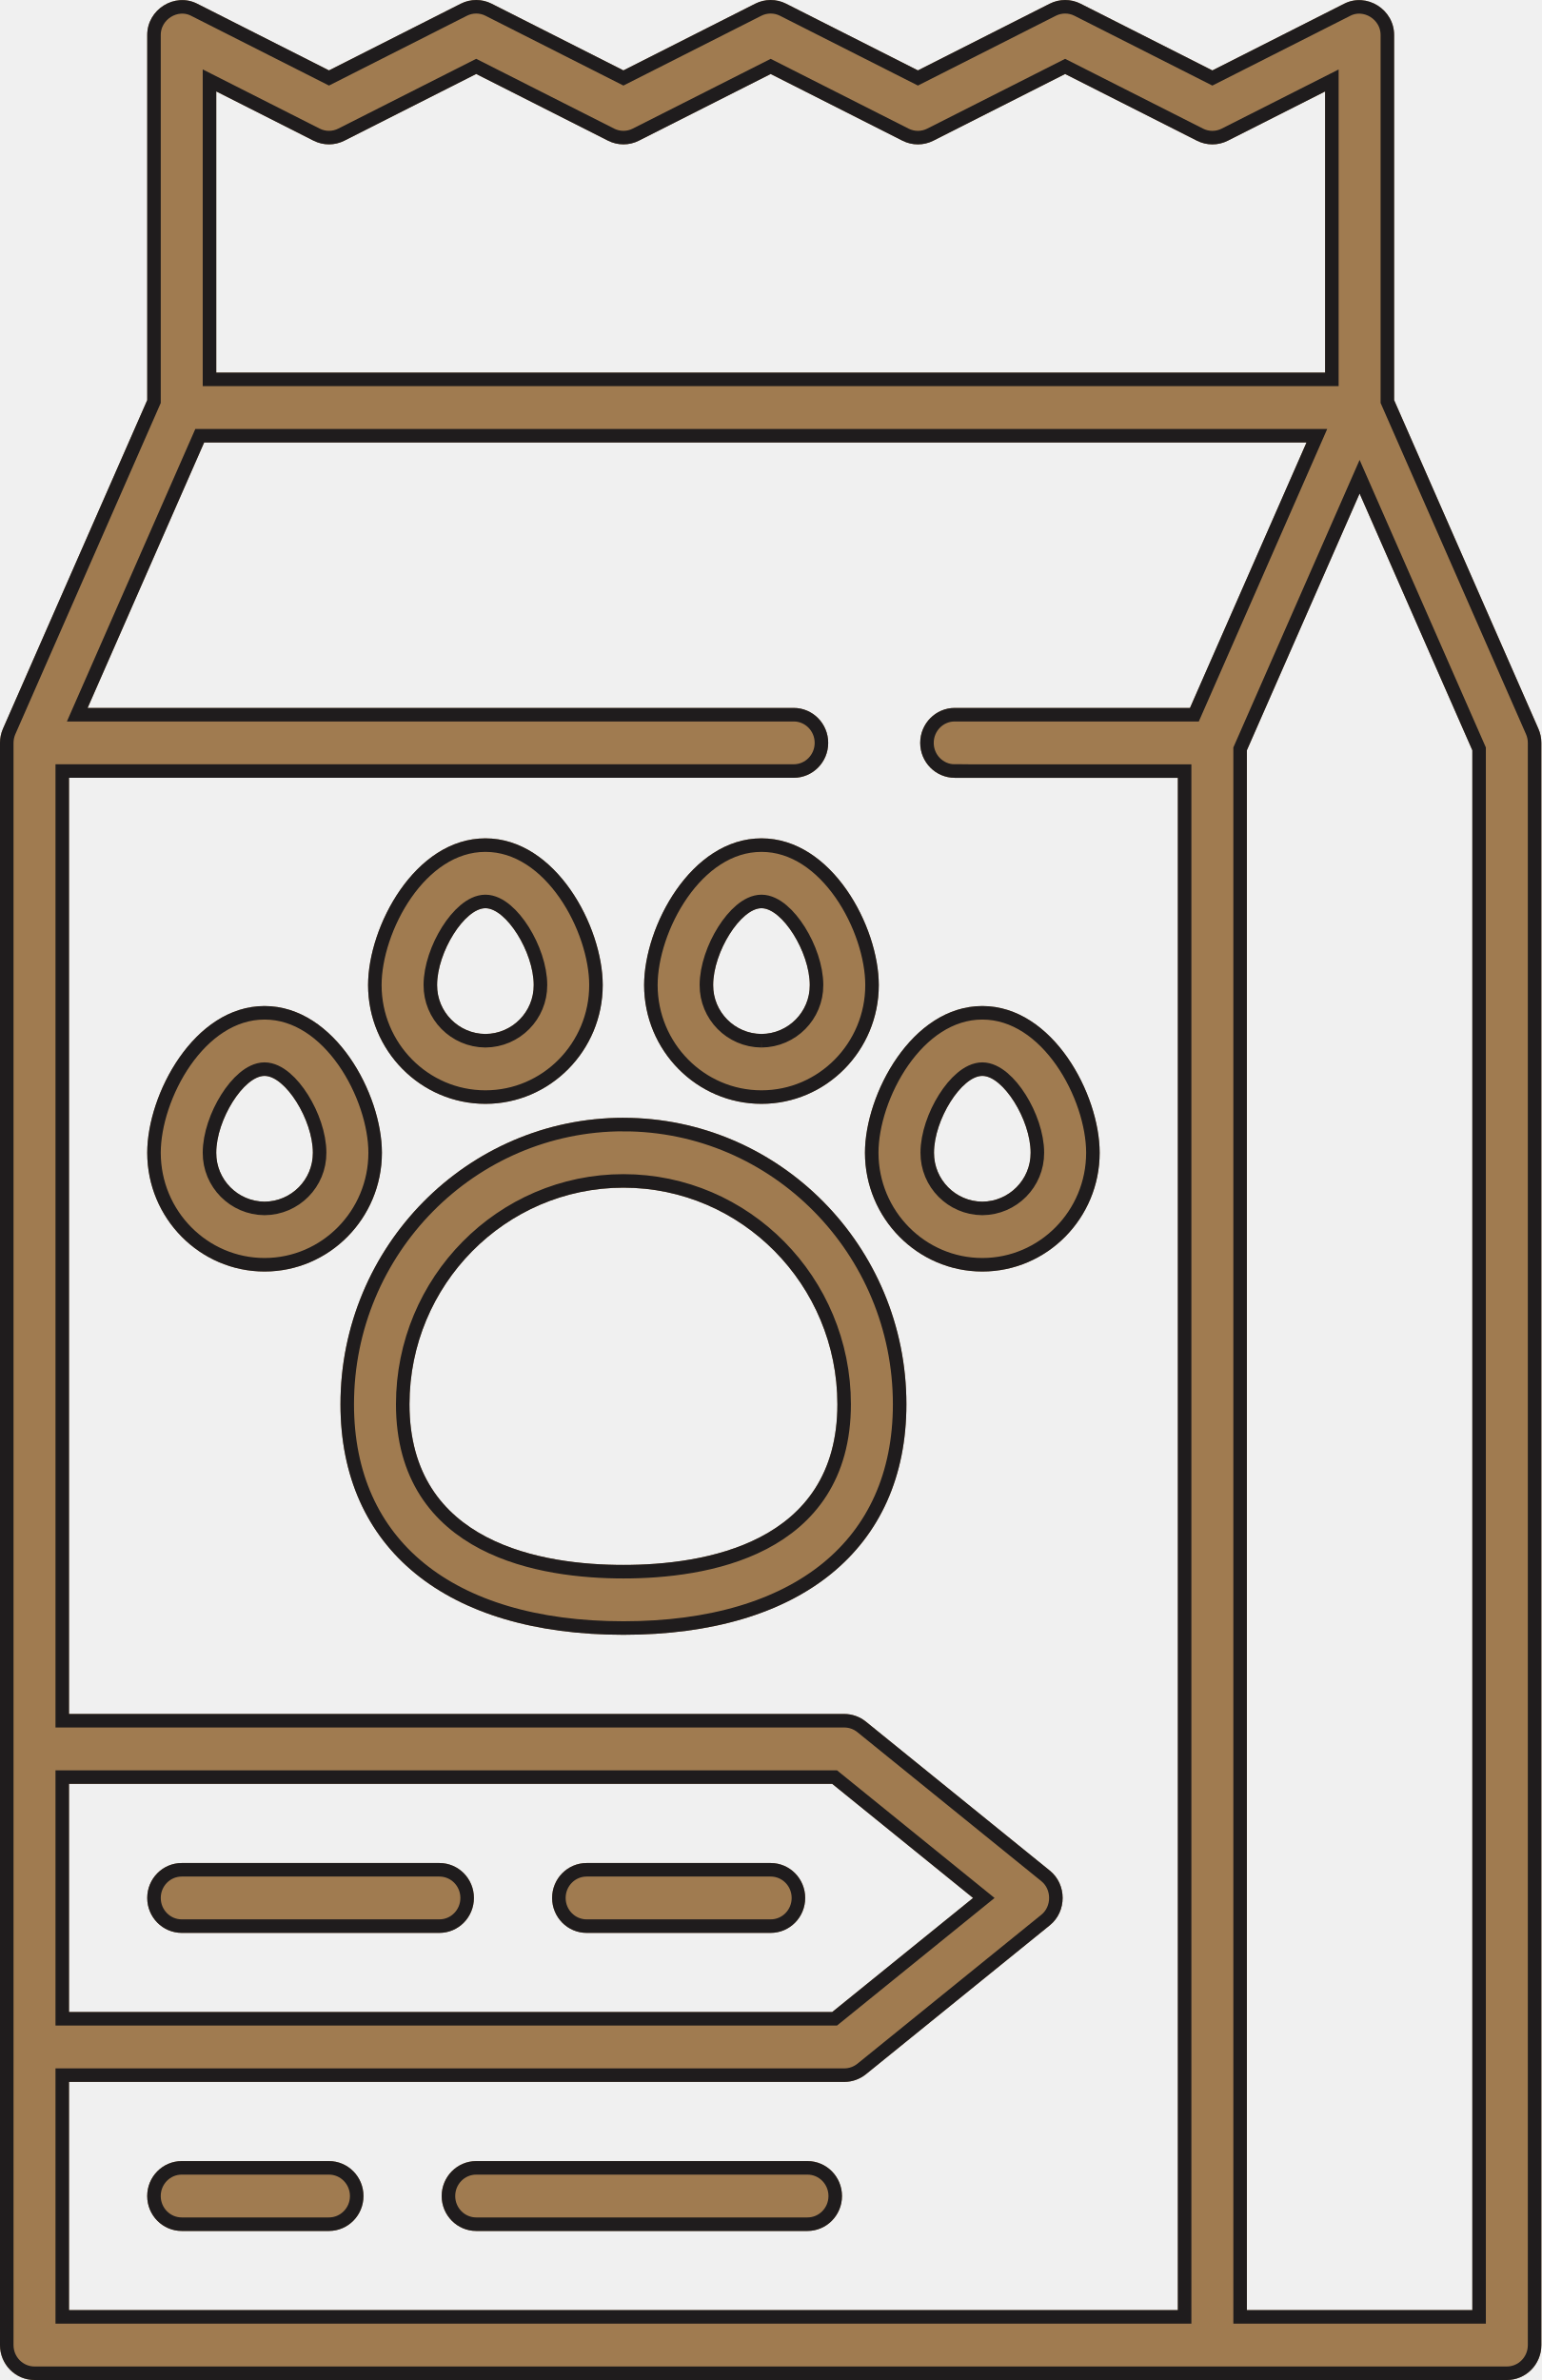
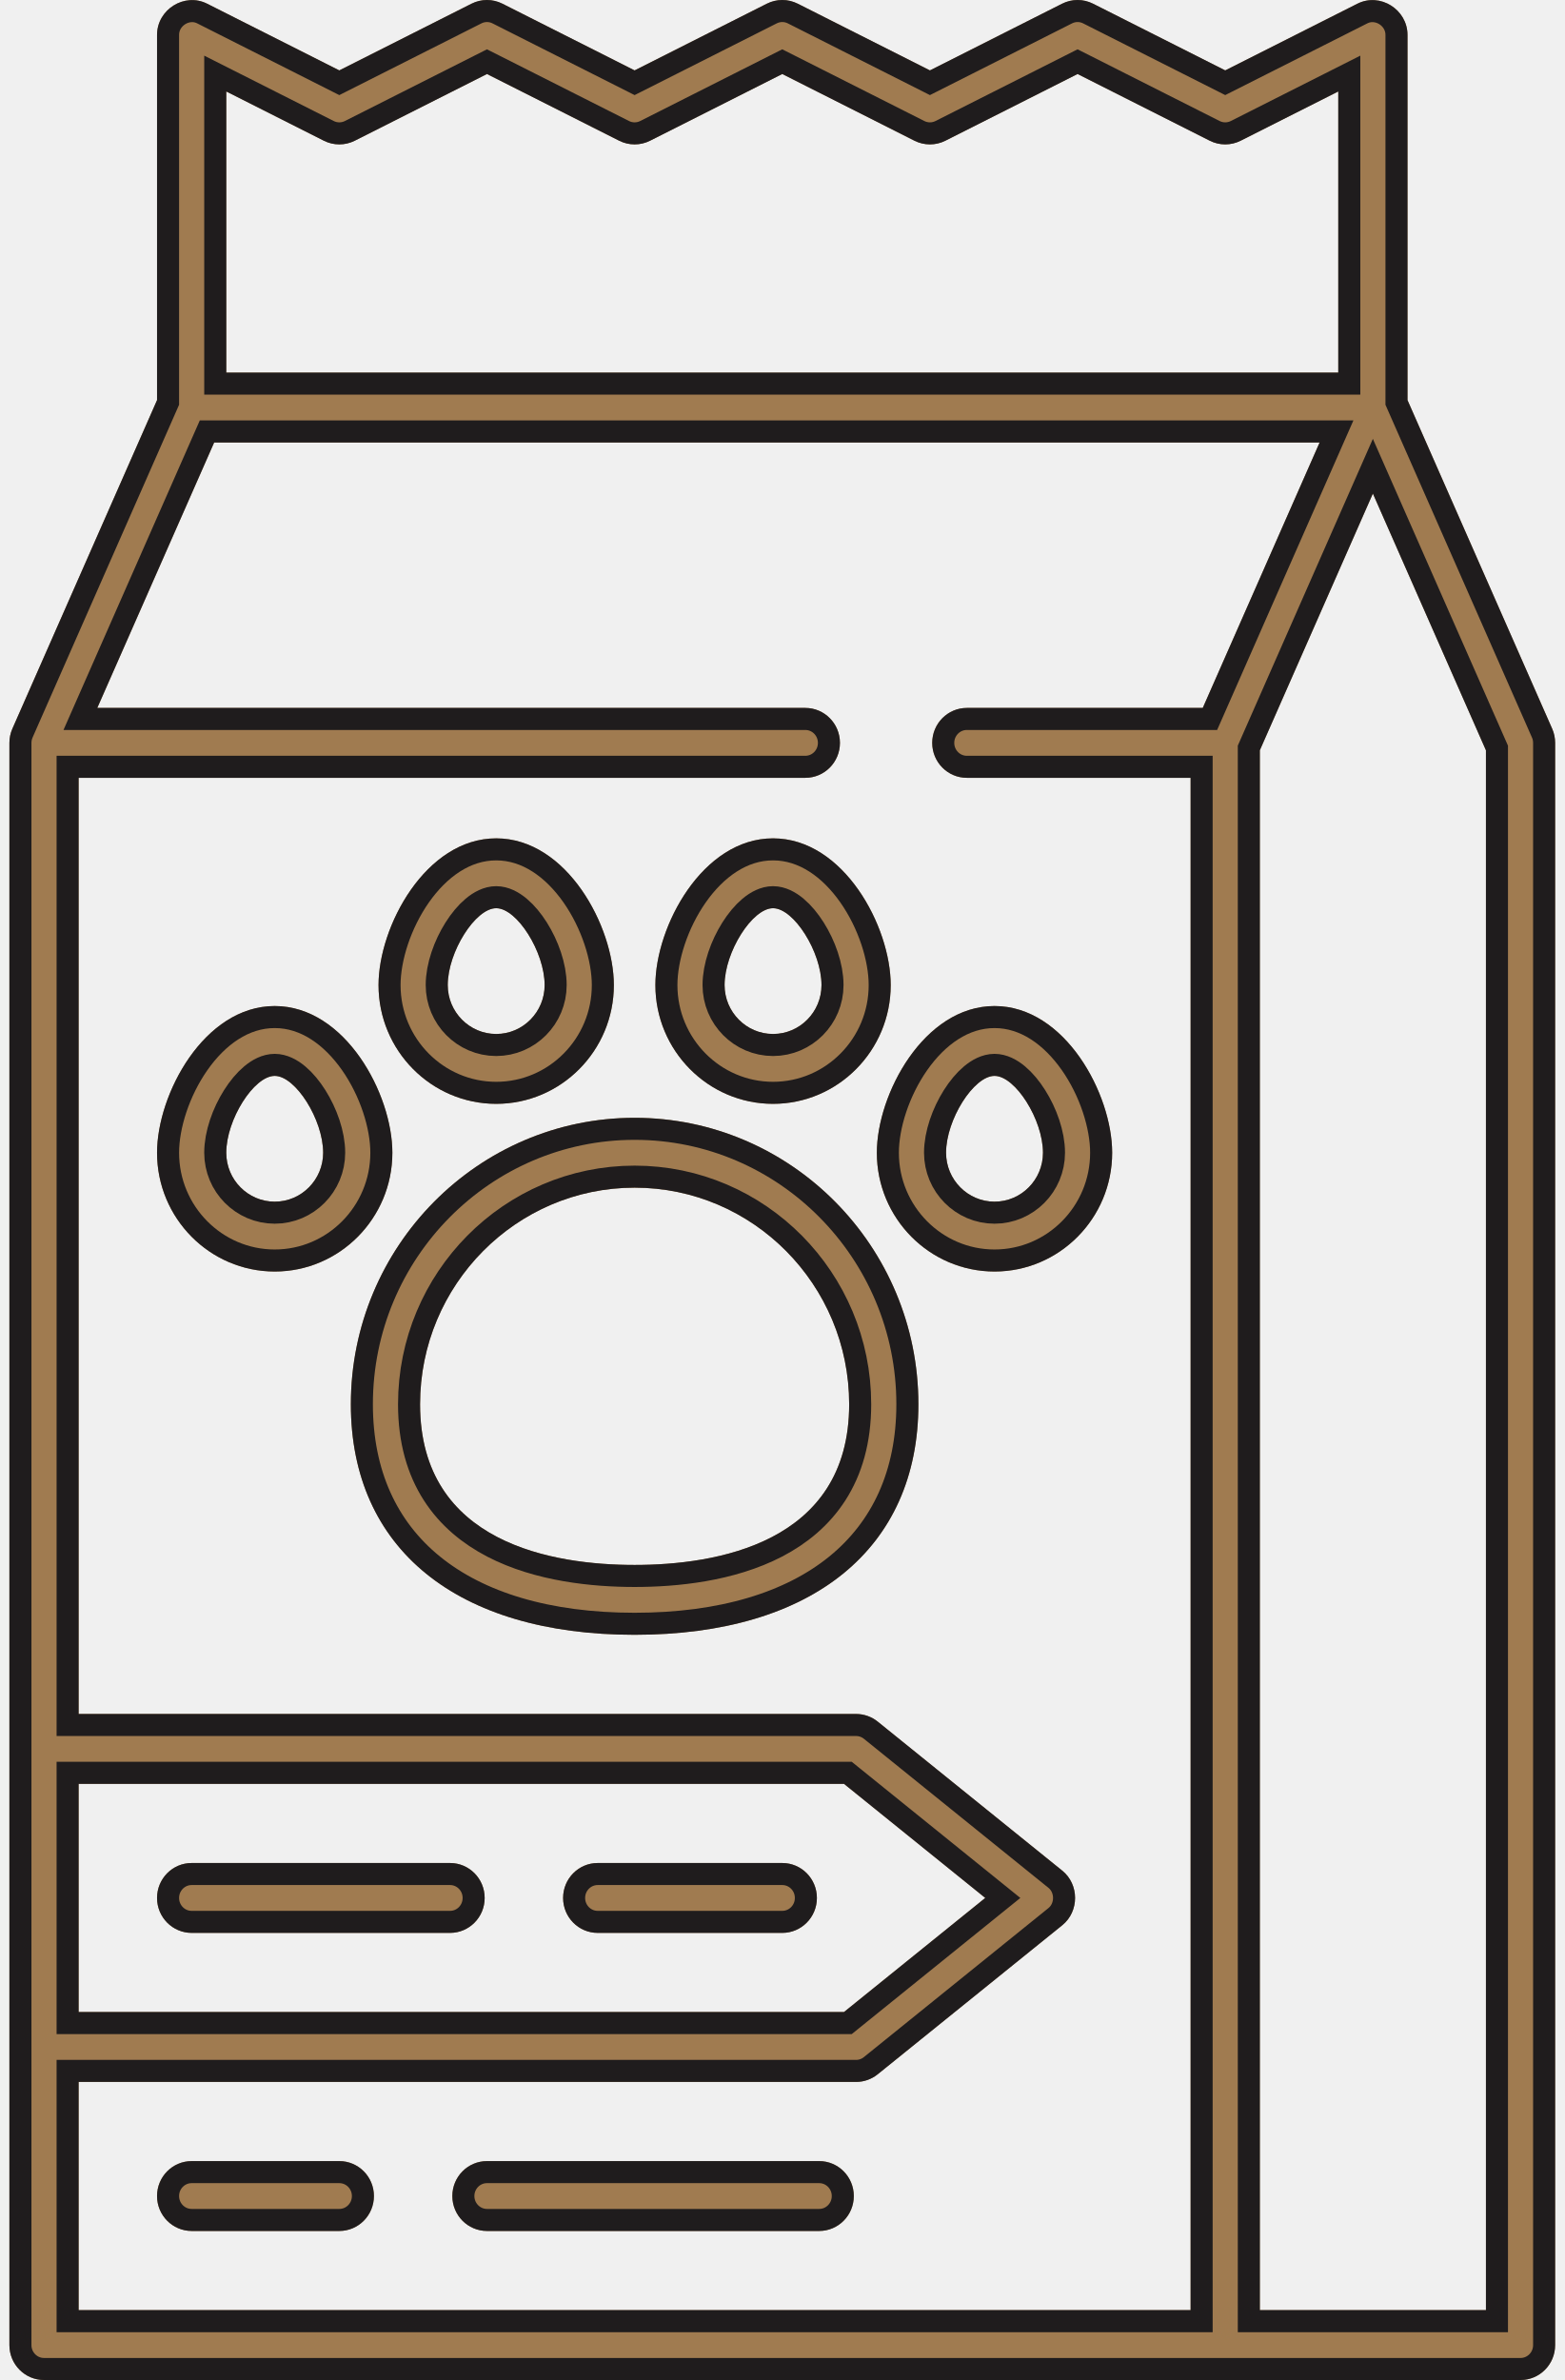
- <svg xmlns="http://www.w3.org/2000/svg" width="57" height="88" fill="none">
-   <mask id="a" fill="#fff">
-     <path d="m56.89 26.944-5.335-12.15V1.293c0-.943-1.013-1.578-1.847-1.155l-4.874 2.466L39.96.137a1.262 1.262 0 0 0-1.141 0l-4.874 2.466L29.07.137a1.262 1.262 0 0 0-1.142 0l-4.874 2.466L18.181.137a1.261 1.261 0 0 0-1.141 0l-4.874 2.466L7.292.137C6.457-.286 5.445.35 5.445 1.292v13.502L.11 26.944c-.072.164-.11.345-.11.524v59.24C0 87.422.571 88 1.276 88h54.448c.705 0 1.276-.578 1.276-1.292v-59.24c0-.18-.037-.359-.11-.524ZM7.997 3.38l3.598 1.821c.36.182.782.182 1.141 0l4.874-2.466 4.874 2.466c.36.182.783.182 1.142 0L28.5 2.736l4.874 2.466c.36.182.782.182 1.141 0l4.874-2.466 4.874 2.466c.36.182.783.182 1.142 0l3.598-1.82v10.395H7.997V3.381ZM2.552 65.957h28.223l5.21 4.22-5.21 4.218H2.552v-8.438ZM35.306 28.76h8.252v56.657H2.552v-8.439h28.67c.29 0 .571-.1.798-.282l6.805-5.511c.629-.51.629-1.508 0-2.017l-6.805-5.511a1.268 1.268 0 0 0-.798-.283H2.552V28.759h26.799c.704 0 1.276-.578 1.276-1.291 0-.714-.572-1.292-1.276-1.292H3.24l4.31-9.816h40.766l-4.31 9.816h-8.7c-.705 0-1.276.578-1.276 1.292 0 .713.571 1.291 1.276 1.291Zm19.142 56.657H46.11V27.742l4.169-9.493 4.169 9.493v57.675Z" />
-     <path d="M23.055 41.33c-5.77 0-10.464 4.752-10.464 10.592 0 5.337 3.912 8.524 10.464 8.524 6.553 0 10.464-3.187 10.464-8.524 0-5.84-4.694-10.591-10.464-10.591Zm0 16.533c-2.955 0-7.912-.772-7.912-5.941 0-4.416 3.55-8.008 7.912-8.008 4.363 0 7.912 3.592 7.912 8.008 0 5.17-4.957 5.941-7.912 5.941ZM17.95 30.998c-2.608 0-4.338 3.265-4.338 5.425 0 2.421 1.946 4.391 4.339 4.391 2.392 0 4.338-1.97 4.338-4.391 0-2.16-1.73-5.425-4.338-5.425Zm0 7.233a1.8 1.8 0 0 1-1.786-1.808c0-1.222 1.019-2.842 1.787-2.842s1.786 1.62 1.786 2.842a1.8 1.8 0 0 1-1.786 1.808ZM28.16 30.998c-2.609 0-4.34 3.265-4.34 5.425 0 2.421 1.947 4.391 4.34 4.391 2.392 0 4.338-1.97 4.338-4.391 0-2.16-1.73-5.425-4.338-5.425Zm0 7.233a1.8 1.8 0 0 1-1.787-1.808c0-1.222 1.019-2.842 1.787-2.842s1.786 1.62 1.786 2.842a1.8 1.8 0 0 1-1.787 1.808ZM36.327 37.198c-2.608 0-4.34 3.265-4.34 5.424 0 2.422 1.947 4.392 4.34 4.392 2.392 0 4.339-1.97 4.339-4.392 0-2.16-1.731-5.424-4.34-5.424Zm0 7.233a1.8 1.8 0 0 1-1.787-1.809c0-1.221 1.019-2.841 1.787-2.841s1.786 1.62 1.786 2.841a1.8 1.8 0 0 1-1.786 1.809ZM9.783 37.198c-2.608 0-4.338 3.265-4.338 5.424 0 2.422 1.946 4.392 4.338 4.392 2.393 0 4.34-1.97 4.34-4.392 0-2.16-1.731-5.424-4.34-5.424Zm0 7.233a1.8 1.8 0 0 1-1.786-1.809c0-1.221 1.018-2.841 1.786-2.841.769 0 1.787 1.62 1.787 2.841a1.8 1.8 0 0 1-1.787 1.809ZM12.166 79.906H6.72c-.705 0-1.276.578-1.276 1.292 0 .713.571 1.291 1.276 1.291h5.445c.704 0 1.276-.578 1.276-1.291 0-.714-.572-1.292-1.276-1.292ZM29.861 79.906h-12.25c-.705 0-1.277.578-1.277 1.292 0 .713.572 1.291 1.276 1.291h12.251c.705 0 1.276-.578 1.276-1.291 0-.714-.571-1.292-1.276-1.292ZM16.25 68.885H6.72c-.704 0-1.275.578-1.275 1.291 0 .714.571 1.292 1.276 1.292h9.528c.705 0 1.276-.578 1.276-1.292 0-.713-.57-1.291-1.276-1.291ZM28.5 68.885h-6.806c-.705 0-1.276.578-1.276 1.291 0 .714.571 1.292 1.276 1.292H28.5c.705 0 1.276-.578 1.276-1.292 0-.713-.571-1.291-1.276-1.291Z" />
+ <svg xmlns="http://www.w3.org/2000/svg" width="71" height="108" viewBox="0 0 71 108" fill="none">
+   <mask id="path-1-inside-1_1_299" fill="white">
+     <path d="M70.438 33.067L63.873 18.157V1.585C63.873 0.429 62.627 -0.351 61.6 0.168L55.602 3.195L49.604 0.168C49.162 -0.056 48.641 -0.056 48.199 0.168L42.201 3.195L36.203 0.168C35.761 -0.056 35.24 -0.056 34.798 0.168L28.799 3.195L22.801 0.168C22.359 -0.056 21.839 -0.056 21.397 0.168L15.398 3.195L9.4 0.168C8.374 -0.351 7.127 0.429 7.127 1.585V18.157L0.562 33.067C0.473 33.269 0.427 33.491 0.427 33.711V106.415C0.427 107.29 1.13 108 1.997 108H69.003C69.871 108 70.573 107.29 70.573 106.415V33.711C70.573 33.489 70.528 33.27 70.438 33.067ZM10.268 4.15L14.696 6.385C15.138 6.608 15.659 6.608 16.101 6.385L22.099 3.358L28.097 6.385C28.539 6.608 29.06 6.608 29.502 6.385L35.5 3.358L41.498 6.385C41.94 6.608 42.461 6.608 42.903 6.385L48.901 3.358L54.899 6.385C55.341 6.608 55.862 6.608 56.304 6.385L60.732 4.15V16.908H10.268V4.15ZM3.568 80.947H38.3L44.712 86.125L38.3 91.303H3.568V80.947ZM43.876 35.296H54.031V104.83H3.568V94.474H38.85C39.207 94.474 39.553 94.351 39.831 94.126L48.207 87.363C48.981 86.738 48.981 85.512 48.207 84.888L39.831 78.124C39.553 77.9 39.207 77.777 38.85 77.777H3.568V35.296H36.547C37.414 35.296 38.117 34.586 38.117 33.711C38.117 32.835 37.414 32.125 36.547 32.125H4.414L9.719 20.078H59.886L54.582 32.125H43.876C43.008 32.125 42.305 32.835 42.305 33.711C42.305 34.586 43.008 35.296 43.876 35.296ZM67.433 104.83H57.172V34.047L62.302 22.396L67.433 34.047V104.83Z" />
+     <path d="M28.799 50.724C21.699 50.724 15.922 56.555 15.922 63.722C15.922 70.273 20.736 74.184 28.799 74.184C36.863 74.184 41.677 70.273 41.677 63.722C41.677 56.555 35.9 50.724 28.799 50.724ZM28.799 71.014C25.163 71.014 19.063 70.066 19.063 63.722C19.063 58.303 23.431 53.894 28.799 53.894C34.169 53.894 38.536 58.303 38.536 63.722C38.536 70.067 32.436 71.014 28.799 71.014Z" />
+     <path d="M22.518 38.043C19.308 38.043 17.178 42.05 17.178 44.701C17.178 47.673 19.573 50.09 22.518 50.09C25.462 50.09 27.857 47.673 27.857 44.701C27.857 42.05 25.728 38.043 22.518 38.043ZM22.518 46.92C21.305 46.92 20.319 45.924 20.319 44.701C20.319 43.202 21.572 41.213 22.518 41.213C23.463 41.213 24.716 43.201 24.716 44.701C24.716 45.924 23.73 46.92 22.518 46.92Z" />
+     <path d="M35.081 38.043C31.871 38.043 29.742 42.05 29.742 44.701C29.742 47.673 32.137 50.09 35.081 50.09C38.026 50.09 40.421 47.673 40.421 44.701C40.421 42.05 38.291 38.043 35.081 38.043ZM35.081 46.92C33.869 46.92 32.882 45.924 32.882 44.701C32.882 43.202 34.136 41.213 35.081 41.213C36.026 41.213 37.28 43.201 37.28 44.701C37.28 45.924 36.294 46.92 35.081 46.92Z" />
+     <path d="M45.132 45.652C41.922 45.652 39.792 49.659 39.792 52.309C39.792 55.281 42.188 57.699 45.132 57.699C48.076 57.699 50.471 55.281 50.471 52.309C50.471 49.659 48.342 45.652 45.132 45.652ZM45.132 54.529C43.92 54.529 42.933 53.533 42.933 52.309C42.933 50.81 44.187 48.822 45.132 48.822C46.077 48.822 47.331 50.81 47.331 52.309C47.331 53.533 46.344 54.529 45.132 54.529Z" />
+     <path d="M12.467 45.652C9.257 45.652 7.127 49.659 7.127 52.309C7.127 55.281 9.522 57.699 12.467 57.699C15.411 57.699 17.806 55.281 17.806 52.309C17.806 49.659 15.677 45.652 12.467 45.652ZM12.467 54.529C11.254 54.529 10.268 53.533 10.268 52.309C10.268 50.81 11.521 48.822 12.467 48.822C13.412 48.822 14.665 50.81 14.665 52.309C14.665 53.533 13.679 54.529 12.467 54.529Z" />
+     <path d="M15.398 98.067H8.698C7.83 98.067 7.127 98.776 7.127 99.652C7.127 100.527 7.83 101.237 8.698 101.237H15.398C16.266 101.237 16.969 100.527 16.969 99.652C16.969 98.776 16.266 98.067 15.398 98.067Z" />
+     <path d="M37.175 98.067H22.099C21.232 98.067 20.528 98.776 20.528 99.652C20.528 100.527 21.232 101.237 22.099 101.237H37.175C38.043 101.237 38.746 100.527 38.746 99.652C38.746 98.776 38.043 98.067 37.175 98.067Z" />
+     <path d="M20.424 84.54H8.698C7.83 84.54 7.127 85.25 7.127 86.126C7.127 87.001 7.83 87.711 8.698 87.711H20.424C21.291 87.711 21.994 87.001 21.994 86.126C21.994 85.25 21.291 84.54 20.424 84.54Z" />
+     <path d="M35.5 84.54H27.124C26.257 84.54 25.554 85.25 25.554 86.126C25.554 87.001 26.257 87.711 27.124 87.711H35.5C36.367 87.711 37.071 87.001 37.071 86.126C37.071 85.25 36.368 84.54 35.5 84.54Z" />
  </mask>
-   <path fill="#A07B50" d="m56.89 26.944-5.335-12.15V1.293c0-.943-1.013-1.578-1.847-1.155l-4.874 2.466L39.96.137a1.262 1.262 0 0 0-1.141 0l-4.874 2.466L29.07.137a1.262 1.262 0 0 0-1.142 0l-4.874 2.466L18.181.137a1.261 1.261 0 0 0-1.141 0l-4.874 2.466L7.292.137C6.457-.286 5.445.35 5.445 1.292v13.502L.11 26.944c-.072.164-.11.345-.11.524v59.24C0 87.422.571 88 1.276 88h54.448c.705 0 1.276-.578 1.276-1.292v-59.24c0-.18-.037-.359-.11-.524ZM7.997 3.38l3.598 1.821c.36.182.782.182 1.141 0l4.874-2.466 4.874 2.466c.36.182.783.182 1.142 0L28.5 2.736l4.874 2.466c.36.182.782.182 1.141 0l4.874-2.466 4.874 2.466c.36.182.783.182 1.142 0l3.598-1.82v10.395H7.997V3.381ZM2.552 65.957h28.223l5.21 4.22-5.21 4.218H2.552v-8.438ZM35.306 28.76h8.252v56.657H2.552v-8.439h28.67c.29 0 .571-.1.798-.282l6.805-5.511c.629-.51.629-1.508 0-2.017l-6.805-5.511a1.268 1.268 0 0 0-.798-.283H2.552V28.759h26.799c.704 0 1.276-.578 1.276-1.291 0-.714-.572-1.292-1.276-1.292H3.24l4.31-9.816h40.766l-4.31 9.816h-8.7c-.705 0-1.276.578-1.276 1.292 0 .713.571 1.291 1.276 1.291Zm19.142 56.657H46.11V27.742l4.169-9.493 4.169 9.493v57.675Z" />
-   <path fill="#A07B50" d="M23.055 41.33c-5.77 0-10.464 4.752-10.464 10.592 0 5.337 3.912 8.524 10.464 8.524 6.553 0 10.464-3.187 10.464-8.524 0-5.84-4.694-10.591-10.464-10.591Zm0 16.533c-2.955 0-7.912-.772-7.912-5.941 0-4.416 3.55-8.008 7.912-8.008 4.363 0 7.912 3.592 7.912 8.008 0 5.17-4.957 5.941-7.912 5.941ZM17.95 30.998c-2.608 0-4.338 3.265-4.338 5.425 0 2.421 1.946 4.391 4.339 4.391 2.392 0 4.338-1.97 4.338-4.391 0-2.16-1.73-5.425-4.338-5.425Zm0 7.233a1.8 1.8 0 0 1-1.786-1.808c0-1.222 1.019-2.842 1.787-2.842s1.786 1.62 1.786 2.842a1.8 1.8 0 0 1-1.786 1.808ZM28.16 30.998c-2.609 0-4.34 3.265-4.34 5.425 0 2.421 1.947 4.391 4.34 4.391 2.392 0 4.338-1.97 4.338-4.391 0-2.16-1.73-5.425-4.338-5.425Zm0 7.233a1.8 1.8 0 0 1-1.787-1.808c0-1.222 1.019-2.842 1.787-2.842s1.786 1.62 1.786 2.842a1.8 1.8 0 0 1-1.787 1.808ZM36.327 37.198c-2.608 0-4.34 3.265-4.34 5.424 0 2.422 1.947 4.392 4.34 4.392 2.392 0 4.339-1.97 4.339-4.392 0-2.16-1.731-5.424-4.34-5.424Zm0 7.233a1.8 1.8 0 0 1-1.787-1.809c0-1.221 1.019-2.841 1.787-2.841s1.786 1.62 1.786 2.841a1.8 1.8 0 0 1-1.786 1.809ZM9.783 37.198c-2.608 0-4.338 3.265-4.338 5.424 0 2.422 1.946 4.392 4.338 4.392 2.393 0 4.34-1.97 4.34-4.392 0-2.16-1.731-5.424-4.34-5.424Zm0 7.233a1.8 1.8 0 0 1-1.786-1.809c0-1.221 1.018-2.841 1.786-2.841.769 0 1.787 1.62 1.787 2.841a1.8 1.8 0 0 1-1.787 1.809ZM12.166 79.906H6.72c-.705 0-1.276.578-1.276 1.292 0 .713.571 1.291 1.276 1.291h5.445c.704 0 1.276-.578 1.276-1.291 0-.714-.572-1.292-1.276-1.292ZM29.861 79.906h-12.25c-.705 0-1.277.578-1.277 1.292 0 .713.572 1.291 1.276 1.291h12.251c.705 0 1.276-.578 1.276-1.291 0-.714-.571-1.292-1.276-1.292ZM16.25 68.885H6.72c-.704 0-1.275.578-1.275 1.291 0 .714.571 1.292 1.276 1.292h9.528c.705 0 1.276-.578 1.276-1.292 0-.713-.57-1.291-1.276-1.291ZM28.5 68.885h-6.806c-.705 0-1.276.578-1.276 1.291 0 .714.571 1.292 1.276 1.292H28.5c.705 0 1.276-.578 1.276-1.292 0-.713-.571-1.291-1.276-1.291Z" />
-   <path stroke="#1F1C1D" d="m56.89 26.944-5.335-12.15V1.293c0-.943-1.013-1.578-1.847-1.155l-4.874 2.466L39.96.137a1.262 1.262 0 0 0-1.141 0l-4.874 2.466L29.07.137a1.262 1.262 0 0 0-1.142 0l-4.874 2.466L18.181.137a1.261 1.261 0 0 0-1.141 0l-4.874 2.466L7.292.137C6.457-.286 5.445.35 5.445 1.292v13.502L.11 26.944c-.072.164-.11.345-.11.524v59.24C0 87.422.571 88 1.276 88h54.448c.705 0 1.276-.578 1.276-1.292v-59.24c0-.18-.037-.359-.11-.524ZM7.997 3.38l3.598 1.821c.36.182.782.182 1.141 0l4.874-2.466 4.874 2.466c.36.182.783.182 1.142 0L28.5 2.736l4.874 2.466c.36.182.782.182 1.141 0l4.874-2.466 4.874 2.466c.36.182.783.182 1.142 0l3.598-1.82v10.395H7.997V3.381ZM2.552 65.957h28.223l5.21 4.22-5.21 4.218H2.552v-8.438ZM35.306 28.76h8.252v56.657H2.552v-8.439h28.67c.29 0 .571-.1.798-.282l6.805-5.511c.629-.51.629-1.508 0-2.017l-6.805-5.511a1.268 1.268 0 0 0-.798-.283H2.552V28.759h26.799c.704 0 1.276-.578 1.276-1.291 0-.714-.572-1.292-1.276-1.292H3.24l4.31-9.816h40.766l-4.31 9.816h-8.7c-.705 0-1.276.578-1.276 1.292 0 .713.571 1.291 1.276 1.291Zm19.142 56.657H46.11V27.742l4.169-9.493 4.169 9.493v57.675Z" mask="url(#a)" />
-   <path stroke="#1F1C1D" d="M23.055 41.33c-5.77 0-10.464 4.752-10.464 10.592 0 5.337 3.912 8.524 10.464 8.524 6.553 0 10.464-3.187 10.464-8.524 0-5.84-4.694-10.591-10.464-10.591Zm0 16.533c-2.955 0-7.912-.772-7.912-5.941 0-4.416 3.55-8.008 7.912-8.008 4.363 0 7.912 3.592 7.912 8.008 0 5.17-4.957 5.941-7.912 5.941ZM17.95 30.998c-2.608 0-4.338 3.265-4.338 5.425 0 2.421 1.946 4.391 4.339 4.391 2.392 0 4.338-1.97 4.338-4.391 0-2.16-1.73-5.425-4.338-5.425Zm0 7.233a1.8 1.8 0 0 1-1.786-1.808c0-1.222 1.019-2.842 1.787-2.842s1.786 1.62 1.786 2.842a1.8 1.8 0 0 1-1.786 1.808ZM28.16 30.998c-2.609 0-4.34 3.265-4.34 5.425 0 2.421 1.947 4.391 4.34 4.391 2.392 0 4.338-1.97 4.338-4.391 0-2.16-1.73-5.425-4.338-5.425Zm0 7.233a1.8 1.8 0 0 1-1.787-1.808c0-1.222 1.019-2.842 1.787-2.842s1.786 1.62 1.786 2.842a1.8 1.8 0 0 1-1.787 1.808ZM36.327 37.198c-2.608 0-4.34 3.265-4.34 5.424 0 2.422 1.947 4.392 4.34 4.392 2.392 0 4.339-1.97 4.339-4.392 0-2.16-1.731-5.424-4.34-5.424Zm0 7.233a1.8 1.8 0 0 1-1.787-1.809c0-1.221 1.019-2.841 1.787-2.841s1.786 1.62 1.786 2.841a1.8 1.8 0 0 1-1.786 1.809ZM9.783 37.198c-2.608 0-4.338 3.265-4.338 5.424 0 2.422 1.946 4.392 4.338 4.392 2.393 0 4.34-1.97 4.34-4.392 0-2.16-1.731-5.424-4.34-5.424Zm0 7.233a1.8 1.8 0 0 1-1.786-1.809c0-1.221 1.018-2.841 1.786-2.841.769 0 1.787 1.62 1.787 2.841a1.8 1.8 0 0 1-1.787 1.809ZM12.166 79.906H6.72c-.705 0-1.276.578-1.276 1.292 0 .713.571 1.291 1.276 1.291h5.445c.704 0 1.276-.578 1.276-1.291 0-.714-.572-1.292-1.276-1.292ZM29.861 79.906h-12.25c-.705 0-1.277.578-1.277 1.292 0 .713.572 1.291 1.276 1.291h12.251c.705 0 1.276-.578 1.276-1.291 0-.714-.571-1.292-1.276-1.292ZM16.25 68.885H6.72c-.704 0-1.275.578-1.275 1.291 0 .714.571 1.292 1.276 1.292h9.528c.705 0 1.276-.578 1.276-1.292 0-.713-.57-1.291-1.276-1.291ZM28.5 68.885h-6.806c-.705 0-1.276.578-1.276 1.291 0 .714.571 1.292 1.276 1.292H28.5c.705 0 1.276-.578 1.276-1.292 0-.713-.571-1.291-1.276-1.291Z" mask="url(#a)" />
+   <path d="M70.438 33.067L63.873 18.157V1.585C63.873 0.429 62.627 -0.351 61.6 0.168L55.602 3.195L49.604 0.168C49.162 -0.056 48.641 -0.056 48.199 0.168L42.201 3.195L36.203 0.168C35.761 -0.056 35.24 -0.056 34.798 0.168L28.799 3.195L22.801 0.168C22.359 -0.056 21.839 -0.056 21.397 0.168L15.398 3.195L9.4 0.168C8.374 -0.351 7.127 0.429 7.127 1.585V18.157L0.562 33.067C0.473 33.269 0.427 33.491 0.427 33.711V106.415C0.427 107.29 1.13 108 1.997 108H69.003C69.871 108 70.573 107.29 70.573 106.415V33.711C70.573 33.489 70.528 33.27 70.438 33.067ZM10.268 4.15L14.696 6.385C15.138 6.608 15.659 6.608 16.101 6.385L22.099 3.358L28.097 6.385C28.539 6.608 29.06 6.608 29.502 6.385L35.5 3.358L41.498 6.385C41.94 6.608 42.461 6.608 42.903 6.385L48.901 3.358L54.899 6.385C55.341 6.608 55.862 6.608 56.304 6.385L60.732 4.15V16.908H10.268V4.15ZM3.568 80.947H38.3L44.712 86.125L38.3 91.303H3.568V80.947ZM43.876 35.296H54.031V104.83H3.568V94.474H38.85C39.207 94.474 39.553 94.351 39.831 94.126L48.207 87.363C48.981 86.738 48.981 85.512 48.207 84.888L39.831 78.124C39.553 77.9 39.207 77.777 38.85 77.777H3.568V35.296H36.547C37.414 35.296 38.117 34.586 38.117 33.711C38.117 32.835 37.414 32.125 36.547 32.125H4.414L9.719 20.078H59.886L54.582 32.125H43.876C43.008 32.125 42.305 32.835 42.305 33.711C42.305 34.586 43.008 35.296 43.876 35.296ZM67.433 104.83H57.172V34.047L62.302 22.396L67.433 34.047V104.83Z" fill="#A07B50" />
+   <path d="M28.799 50.724C21.699 50.724 15.922 56.555 15.922 63.722C15.922 70.273 20.736 74.184 28.799 74.184C36.863 74.184 41.677 70.273 41.677 63.722C41.677 56.555 35.9 50.724 28.799 50.724ZM28.799 71.014C25.163 71.014 19.063 70.066 19.063 63.722C19.063 58.303 23.431 53.894 28.799 53.894C34.169 53.894 38.536 58.303 38.536 63.722C38.536 70.067 32.436 71.014 28.799 71.014Z" fill="#A07B50" />
+   <path d="M22.518 38.043C19.308 38.043 17.178 42.05 17.178 44.701C17.178 47.673 19.573 50.09 22.518 50.09C25.462 50.09 27.857 47.673 27.857 44.701C27.857 42.05 25.728 38.043 22.518 38.043ZM22.518 46.92C21.305 46.92 20.319 45.924 20.319 44.701C20.319 43.202 21.572 41.213 22.518 41.213C23.463 41.213 24.716 43.201 24.716 44.701C24.716 45.924 23.73 46.92 22.518 46.92Z" fill="#A07B50" />
+   <path d="M35.081 38.043C31.871 38.043 29.742 42.05 29.742 44.701C29.742 47.673 32.137 50.09 35.081 50.09C38.026 50.09 40.421 47.673 40.421 44.701C40.421 42.05 38.291 38.043 35.081 38.043ZM35.081 46.92C33.869 46.92 32.882 45.924 32.882 44.701C32.882 43.202 34.136 41.213 35.081 41.213C36.026 41.213 37.28 43.201 37.28 44.701C37.28 45.924 36.294 46.92 35.081 46.92Z" fill="#A07B50" />
+   <path d="M45.132 45.652C41.922 45.652 39.792 49.659 39.792 52.309C39.792 55.281 42.188 57.699 45.132 57.699C48.076 57.699 50.471 55.281 50.471 52.309C50.471 49.659 48.342 45.652 45.132 45.652ZM45.132 54.529C43.92 54.529 42.933 53.533 42.933 52.309C42.933 50.81 44.187 48.822 45.132 48.822C46.077 48.822 47.331 50.81 47.331 52.309C47.331 53.533 46.344 54.529 45.132 54.529Z" fill="#A07B50" />
+   <path d="M12.467 45.652C9.257 45.652 7.127 49.659 7.127 52.309C7.127 55.281 9.522 57.699 12.467 57.699C15.411 57.699 17.806 55.281 17.806 52.309C17.806 49.659 15.677 45.652 12.467 45.652ZM12.467 54.529C11.254 54.529 10.268 53.533 10.268 52.309C10.268 50.81 11.521 48.822 12.467 48.822C13.412 48.822 14.665 50.81 14.665 52.309C14.665 53.533 13.679 54.529 12.467 54.529Z" fill="#A07B50" />
+   <path d="M15.398 98.067H8.698C7.83 98.067 7.127 98.776 7.127 99.652C7.127 100.527 7.83 101.237 8.698 101.237H15.398C16.266 101.237 16.969 100.527 16.969 99.652C16.969 98.776 16.266 98.067 15.398 98.067Z" fill="#A07B50" />
+   <path d="M37.175 98.067H22.099C21.232 98.067 20.528 98.776 20.528 99.652C20.528 100.527 21.232 101.237 22.099 101.237H37.175C38.043 101.237 38.746 100.527 38.746 99.652C38.746 98.776 38.043 98.067 37.175 98.067Z" fill="#A07B50" />
+   <path d="M20.424 84.54H8.698C7.83 84.54 7.127 85.25 7.127 86.126C7.127 87.001 7.83 87.711 8.698 87.711H20.424C21.291 87.711 21.994 87.001 21.994 86.126C21.994 85.25 21.291 84.54 20.424 84.54Z" fill="#A07B50" />
+   <path d="M35.5 84.54H27.124C26.257 84.54 25.554 85.25 25.554 86.126C25.554 87.001 26.257 87.711 27.124 87.711H35.5C36.367 87.711 37.071 87.001 37.071 86.126C37.071 85.25 36.368 84.54 35.5 84.54Z" fill="#A07B50" />
+   <path d="M70.438 33.067L63.873 18.157V1.585C63.873 0.429 62.627 -0.351 61.6 0.168L55.602 3.195L49.604 0.168C49.162 -0.056 48.641 -0.056 48.199 0.168L42.201 3.195L36.203 0.168C35.761 -0.056 35.24 -0.056 34.798 0.168L28.799 3.195L22.801 0.168C22.359 -0.056 21.839 -0.056 21.397 0.168L15.398 3.195L9.4 0.168C8.374 -0.351 7.127 0.429 7.127 1.585V18.157L0.562 33.067C0.473 33.269 0.427 33.491 0.427 33.711V106.415C0.427 107.29 1.13 108 1.997 108H69.003C69.871 108 70.573 107.29 70.573 106.415V33.711C70.573 33.489 70.528 33.27 70.438 33.067ZM10.268 4.15L14.696 6.385C15.138 6.608 15.659 6.608 16.101 6.385L22.099 3.358L28.097 6.385C28.539 6.608 29.06 6.608 29.502 6.385L35.5 3.358L41.498 6.385C41.94 6.608 42.461 6.608 42.903 6.385L48.901 3.358L54.899 6.385C55.341 6.608 55.862 6.608 56.304 6.385L60.732 4.15V16.908H10.268V4.15ZM3.568 80.947H38.3L44.712 86.125L38.3 91.303H3.568V80.947ZM43.876 35.296H54.031V104.83H3.568V94.474H38.85C39.207 94.474 39.553 94.351 39.831 94.126L48.207 87.363C48.981 86.738 48.981 85.512 48.207 84.888L39.831 78.124C39.553 77.9 39.207 77.777 38.85 77.777H3.568V35.296H36.547C37.414 35.296 38.117 34.586 38.117 33.711C38.117 32.835 37.414 32.125 36.547 32.125H4.414L9.719 20.078H59.886L54.582 32.125H43.876C43.008 32.125 42.305 32.835 42.305 33.711C42.305 34.586 43.008 35.296 43.876 35.296ZM67.433 104.83H57.172V34.047L62.302 22.396L67.433 34.047V104.83Z" stroke="#1F1C1D" stroke-width="2" mask="url(#path-1-inside-1_1_299)" />
+   <path d="M28.799 50.724C21.699 50.724 15.922 56.555 15.922 63.722C15.922 70.273 20.736 74.184 28.799 74.184C36.863 74.184 41.677 70.273 41.677 63.722C41.677 56.555 35.9 50.724 28.799 50.724ZM28.799 71.014C25.163 71.014 19.063 70.066 19.063 63.722C19.063 58.303 23.431 53.894 28.799 53.894C34.169 53.894 38.536 58.303 38.536 63.722C38.536 70.067 32.436 71.014 28.799 71.014Z" stroke="#1F1C1D" stroke-width="2" mask="url(#path-1-inside-1_1_299)" />
+   <path d="M22.518 38.043C19.308 38.043 17.178 42.05 17.178 44.701C17.178 47.673 19.573 50.09 22.518 50.09C25.462 50.09 27.857 47.673 27.857 44.701C27.857 42.05 25.728 38.043 22.518 38.043ZM22.518 46.92C21.305 46.92 20.319 45.924 20.319 44.701C20.319 43.202 21.572 41.213 22.518 41.213C23.463 41.213 24.716 43.201 24.716 44.701C24.716 45.924 23.73 46.92 22.518 46.92Z" stroke="#1F1C1D" stroke-width="2" mask="url(#path-1-inside-1_1_299)" />
+   <path d="M35.081 38.043C31.871 38.043 29.742 42.05 29.742 44.701C29.742 47.673 32.137 50.09 35.081 50.09C38.026 50.09 40.421 47.673 40.421 44.701C40.421 42.05 38.291 38.043 35.081 38.043ZM35.081 46.92C33.869 46.92 32.882 45.924 32.882 44.701C32.882 43.202 34.136 41.213 35.081 41.213C36.026 41.213 37.28 43.201 37.28 44.701C37.28 45.924 36.294 46.92 35.081 46.92Z" stroke="#1F1C1D" stroke-width="2" mask="url(#path-1-inside-1_1_299)" />
+   <path d="M45.132 45.652C41.922 45.652 39.792 49.659 39.792 52.309C39.792 55.281 42.188 57.699 45.132 57.699C48.076 57.699 50.471 55.281 50.471 52.309C50.471 49.659 48.342 45.652 45.132 45.652ZM45.132 54.529C43.92 54.529 42.933 53.533 42.933 52.309C42.933 50.81 44.187 48.822 45.132 48.822C46.077 48.822 47.331 50.81 47.331 52.309C47.331 53.533 46.344 54.529 45.132 54.529Z" stroke="#1F1C1D" stroke-width="2" mask="url(#path-1-inside-1_1_299)" />
+   <path d="M12.467 45.652C9.257 45.652 7.127 49.659 7.127 52.309C7.127 55.281 9.522 57.699 12.467 57.699C15.411 57.699 17.806 55.281 17.806 52.309C17.806 49.659 15.677 45.652 12.467 45.652ZM12.467 54.529C11.254 54.529 10.268 53.533 10.268 52.309C10.268 50.81 11.521 48.822 12.467 48.822C13.412 48.822 14.665 50.81 14.665 52.309C14.665 53.533 13.679 54.529 12.467 54.529Z" stroke="#1F1C1D" stroke-width="2" mask="url(#path-1-inside-1_1_299)" />
+   <path d="M15.398 98.067H8.698C7.83 98.067 7.127 98.776 7.127 99.652C7.127 100.527 7.83 101.237 8.698 101.237H15.398C16.266 101.237 16.969 100.527 16.969 99.652C16.969 98.776 16.266 98.067 15.398 98.067Z" stroke="#1F1C1D" stroke-width="2" mask="url(#path-1-inside-1_1_299)" />
+   <path d="M37.175 98.067H22.099C21.232 98.067 20.528 98.776 20.528 99.652C20.528 100.527 21.232 101.237 22.099 101.237H37.175C38.043 101.237 38.746 100.527 38.746 99.652C38.746 98.776 38.043 98.067 37.175 98.067Z" stroke="#1F1C1D" stroke-width="2" mask="url(#path-1-inside-1_1_299)" />
+   <path d="M20.424 84.54H8.698C7.83 84.54 7.127 85.25 7.127 86.126C7.127 87.001 7.83 87.711 8.698 87.711H20.424C21.291 87.711 21.994 87.001 21.994 86.126C21.994 85.25 21.291 84.54 20.424 84.54Z" stroke="#1F1C1D" stroke-width="2" mask="url(#path-1-inside-1_1_299)" />
+   <path d="M35.5 84.54H27.124C26.257 84.54 25.554 85.25 25.554 86.126C25.554 87.001 26.257 87.711 27.124 87.711H35.5C36.367 87.711 37.071 87.001 37.071 86.126C37.071 85.25 36.368 84.54 35.5 84.54Z" stroke="#1F1C1D" stroke-width="2" mask="url(#path-1-inside-1_1_299)" />
</svg>
